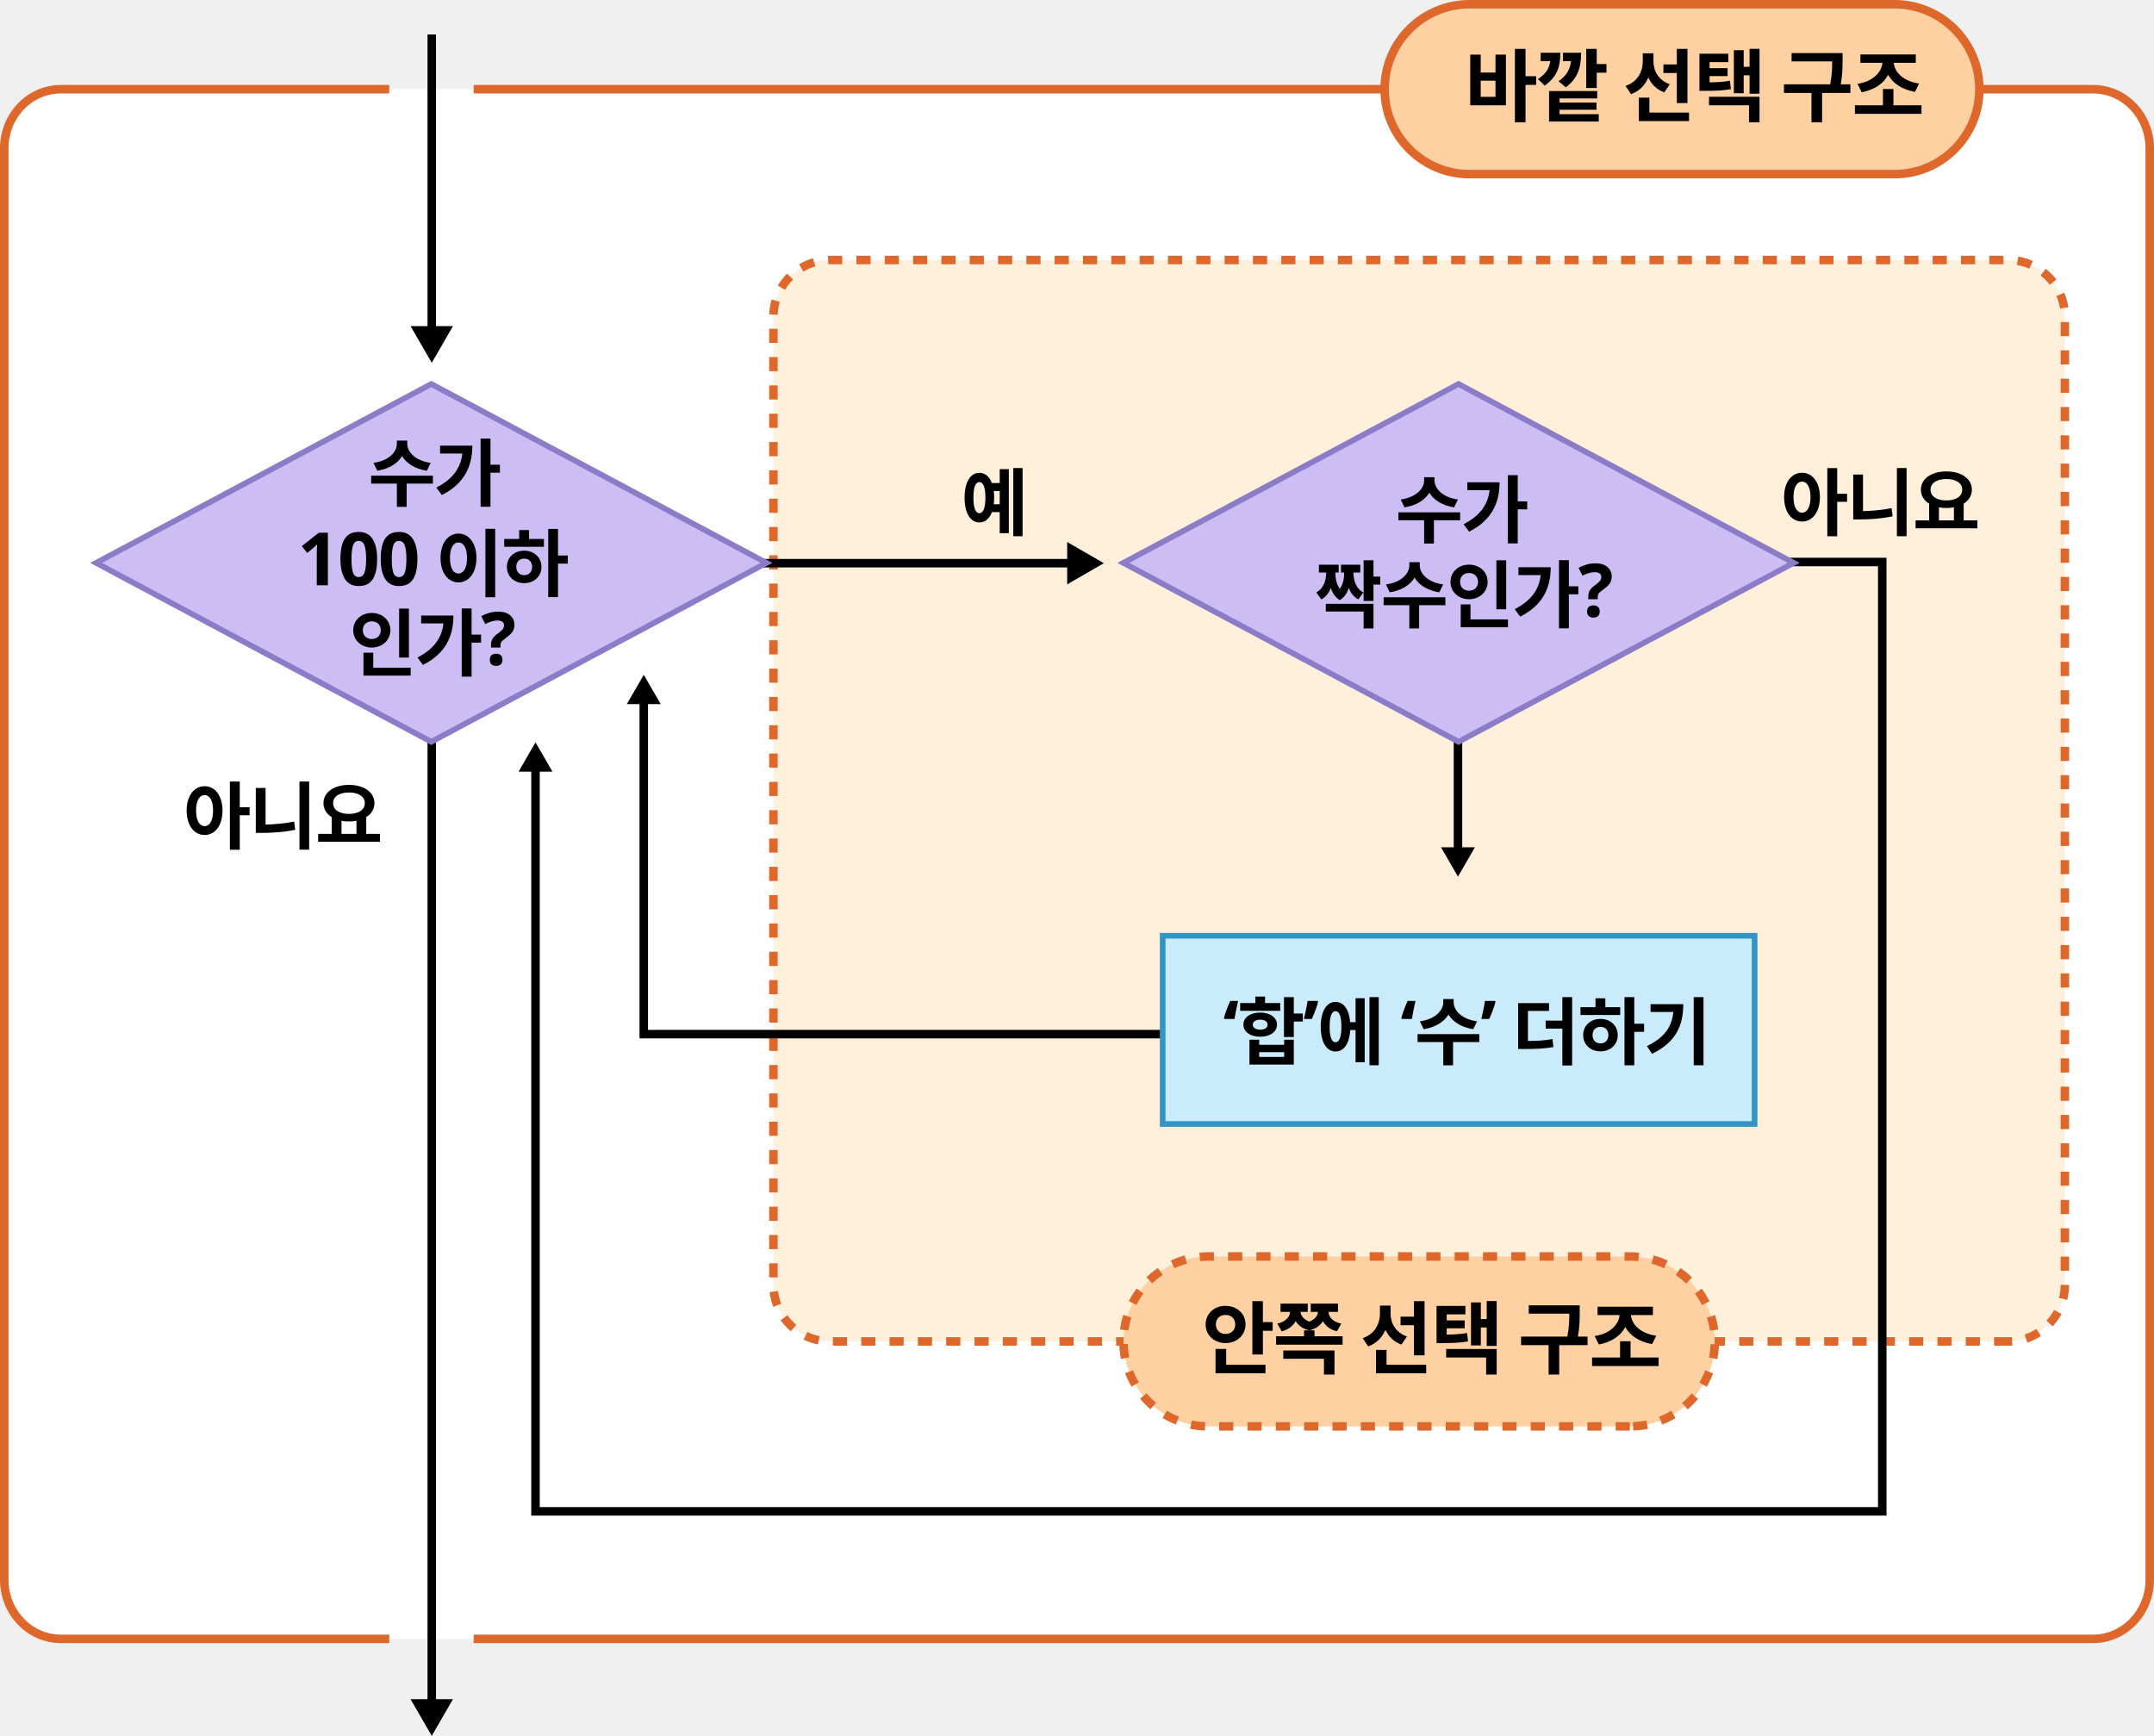
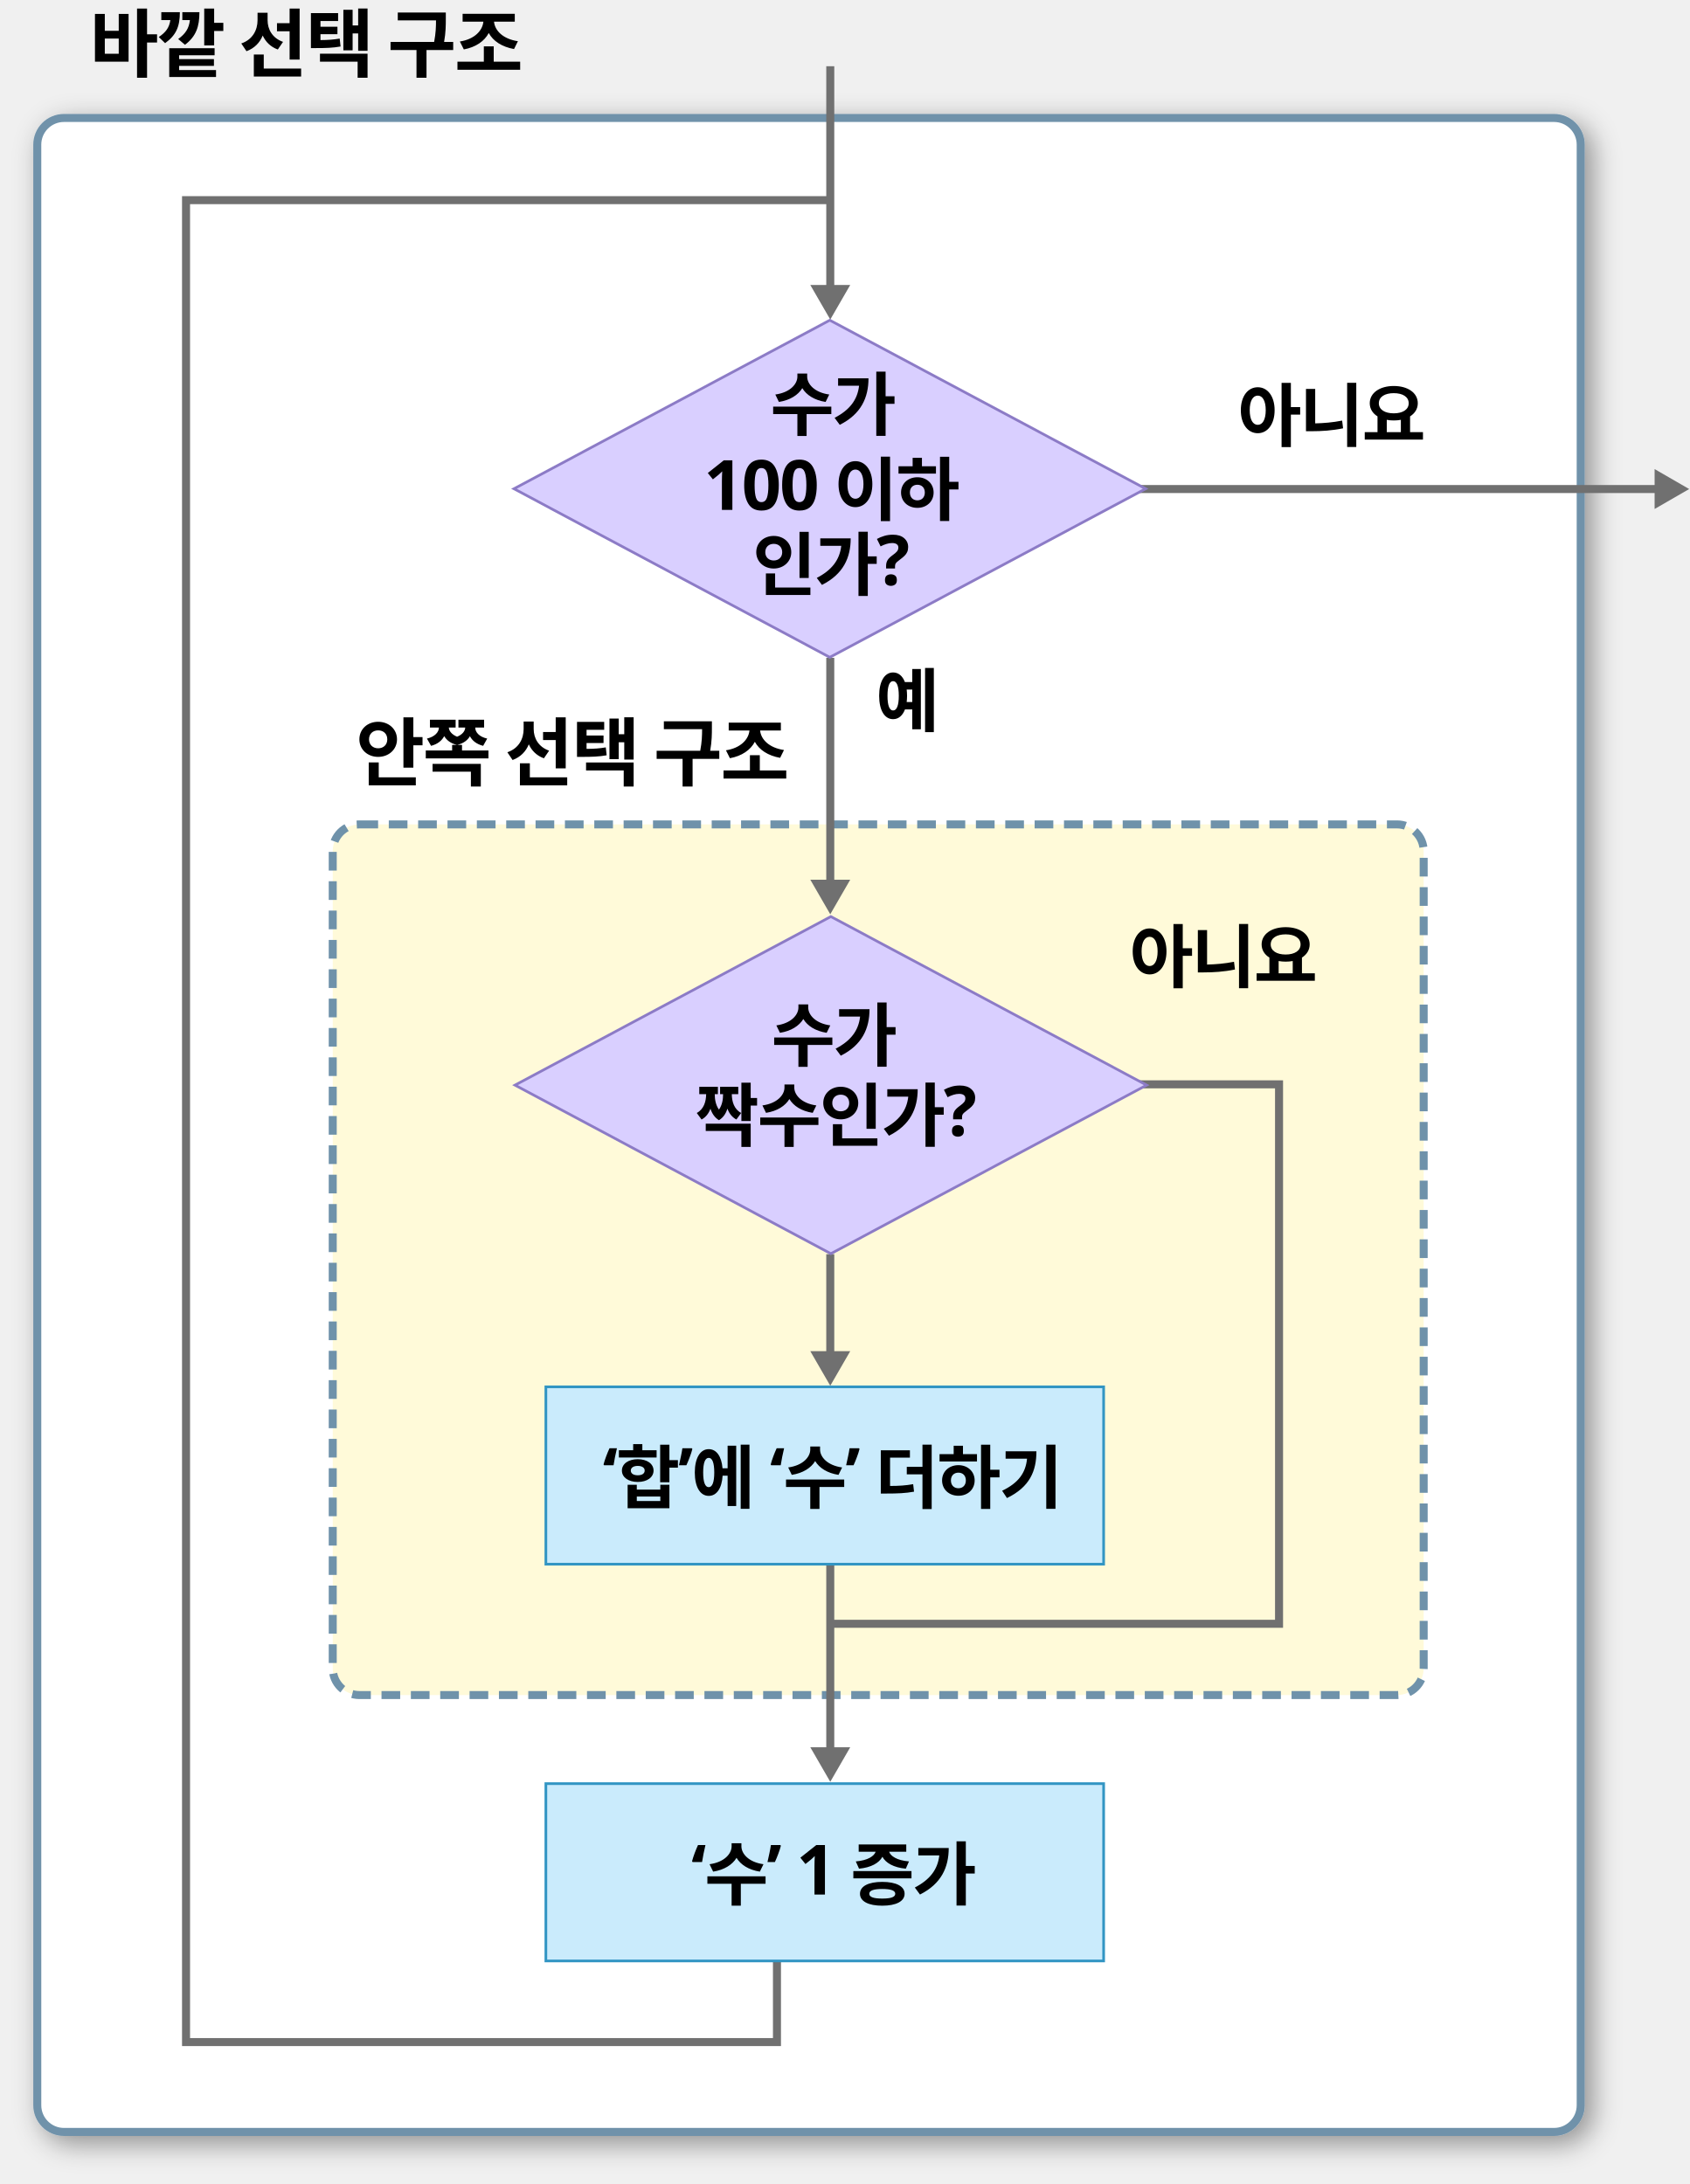
- <svg xmlns="http://www.w3.org/2000/svg" id="_레이어_1" data-name="레이어 1" viewBox="0 0 760.548 612.953">
+ <svg xmlns="http://www.w3.org/2000/svg" id="_레이어_1" data-name="레이어 1" viewBox="0 0 632.936 818.569">
  <defs>
    <style>
      .cls-1 {
-         fill: #de672b;
-       }
- 
-       .cls-1, .cls-2, .cls-3, .cls-4, .cls-5 {
+         fill: #707070;
        stroke-width: 0px;
      }

-       .cls-6 {
+       .cls-2 {
+         fill: none;
+         stroke: #707070;
+       }
+ 
+       .cls-2, .cls-3, .cls-4, .cls-5, .cls-6 {
+         stroke-miterlimit: 10;
+       }
+ 
+       .cls-2, .cls-4, .cls-5 {
+         stroke-width: 3px;
+       }
+ 
+       .cls-7 {
        font-size: 28px;
        letter-spacing: -.025em;
      }

-       .cls-6, .cls-7 {
+       .cls-7, .cls-8 {
        font-family: Pretendard-Bold-KSCpc-EUC-H, Pretendard;
        font-weight: 700;
      }

-       .cls-3, .cls-8 {
-         fill: #ffd0a1;
+       .cls-3 {
+         fill: #caebfc;
+         stroke: #3295c3;
      }

-       .cls-7 {
+       .cls-8 {
        font-size: 26px;
        letter-spacing: -.025em;
      }

-       .cls-9 {
-         fill: #caebfc;
-         stroke: #3295c3;
+       .cls-4 {
+         fill: #fff;
+         filter: url(#drop-shadow-2);
      }

-       .cls-9, .cls-10, .cls-11, .cls-8, .cls-12 {
-         stroke-miterlimit: 10;
-       }
- 
-       .cls-9, .cls-11 {
-         stroke-width: 2px;
-       }
- 
-       .cls-10 {
-         stroke: #000;
-       }
- 
-       .cls-10, .cls-8, .cls-12 {
-         stroke-width: 3px;
-       }
- 
-       .cls-10, .cls-12 {
-         fill: none;
-       }
- 
-       .cls-4 {
-         fill: #fff;
-       }
- 
-       .cls-11 {
-         fill: #ccbef4;
-         stroke: #8c7bc6;
-       }
- 
-       .cls-8, .cls-12 {
-         stroke: #de672b;
+       .cls-4, .cls-5 {
+         stroke: #6f92aa;
      }

      .cls-5 {
-         fill: #fff0dc;
+         fill: #fffad9;
+         stroke-dasharray: 0 0 7 4;
+       }
+ 
+       .cls-6 {
+         fill: #d9cfff;
+         stroke: #8c7bc6;
      }
    </style>
+     <filter id="drop-shadow-2" filterUnits="userSpaceOnUse">
+       <feOffset dx="3" dy="3" />
+       <feGaussianBlur result="blur" stdDeviation="5" />
+       <feFlood flood-color="#000" flood-opacity=".4" />
+       <feComposite in2="blur" operator="in" />
+       <feComposite in="SourceGraphic" />
+     </filter>
  </defs>
-   <path class="cls-4" d="m739.048,31.5H21.5c-11.046,0-20,9.353-20,20.889v505.427c0,11.537,8.954,20.889,20,20.889h717.548c11.046,0,20-9.353,20-20.889V52.389c0-11.537-8.954-20.889-20-20.889Z" />
+   <rect class="cls-4" x="13.968" y="44.214" width="578.323" height="754.839" rx="10" ry="10" />
+   <rect class="cls-5" x="124.677" y="308.988" width="408.774" height="326.323" rx="10" ry="10" />
+   <polyline class="cls-2" points="399.516 406.41 479.258 406.41 479.258 608.601 311.258 608.601" />
+   <polyline class="cls-2" points="291.129 734.409 291.129 765.375 69.71 765.375 69.71 75.019 311.131 75.019" />
+   <text class="cls-7" transform="translate(133.351 292.307)">
+     <tspan x="0" y="0">안쪽 선택 구조</tspan>
+   </text>
  <g>
-     <g>
-       <g>
-         <rect class="cls-5" x="273.081" y="91.805" width="456" height="381.871" rx="20" ry="20" />
-         <path class="cls-1" d="m709.102,475.176h-5.021v-3h5c.406-.018.852-.015,1.272-.043l.205,2.993c-.48.033-.968.05-1.457.05Zm-10.021,0h-5v-3h5v3Zm-10,0h-5v-3h5v3Zm-10,0h-5v-3h5v3Zm-10,0h-5v-3h5v3Zm-10,0h-5v-3h5v3Zm-10,0h-5v-3h5v3Zm-10,0h-5v-3h5v3Zm-10,0h-5v-3h5v3Zm-10,0h-5v-3h5v3Zm-10,0h-5v-3h5v3Zm-10,0h-5v-3h5v3Zm-10,0h-5v-3h5v3Zm-10,0h-5v-3h5v3Zm-10,0h-5v-3h5v3Zm-10,0h-5v-3h5v3Zm-10,0h-5v-3h5v3Zm-10,0h-5v-3h5v3Zm-10,0h-5v-3h5v3Zm-10,0h-5v-3h5v3Zm-10,0h-5v-3h5v3Zm-10,0h-5v-3h5v3Zm-10,0h-5v-3h5v3Zm-10,0h-5v-3h5v3Zm-10,0h-5v-3h5v3Zm-10,0h-5v-3h5v3Zm-10,0h-5v-3h5v3Zm-10,0h-5v-3h5v3Zm-10,0h-5v-3h5v3Zm-10,0h-5v-3h5v3Zm-10,0h-5v-3h5v3Zm-10,0h-5v-3h5v3Zm-10,0h-5v-3h5v3Zm-10,0h-5v-3h5v3Zm-10,0h-5v-3h5v3Zm-10,0h-5v-3h5v3Zm-10,0h-5v-3h5v3Zm-10,0h-5v-3h5v3Zm-10,0h-5v-3h5v3Zm-10,0h-5v-3h5v3Zm-10,0h-5v-3h5v3Zm-10,0h-5v-3h5v3Zm-10.27-.429c-1.756-.357-3.465-.937-5.08-1.723l1.312-2.697c1.389.676,2.857,1.174,4.365,1.481l-.598,2.939Zm427.01-.659l-.945-2.847c1.456-.484,2.854-1.153,4.155-1.99l1.623,2.523c-1.513.972-3.139,1.75-4.833,2.313Zm-436.58-3.989c-1.367-1.155-2.591-2.478-3.636-3.933l2.438-1.75c.9,1.254,1.955,2.395,3.134,3.391l-1.936,2.292Zm445.525-1.754l-2.191-2.05c1.057-1.129,1.97-2.385,2.716-3.734l2.625,1.451c-.865,1.565-1.925,3.023-3.149,4.333Zm-451.72-6.886c-.653-1.668-1.094-3.418-1.312-5.199l2.979-.363c.187,1.531.565,3.035,1.126,4.469l-2.793,1.093Zm456.855-2.429l-2.904-.751c.384-1.487.58-3.025.583-4.572l3,.005c-.003,1.799-.231,3.588-.679,5.318Zm-455.321-7.945h-3v-5h3v5Zm456-2.375h-3v-5h3v5Zm-456-7.625h-3v-5h3v5Zm456-2.375h-3v-5h3v5Zm-456-7.625h-3v-5h3v5Zm456-2.375h-3v-5h3v5Zm-456-7.625h-3v-5h3v5Zm456-2.375h-3v-5h3v5Zm-456-7.625h-3v-5h3v5Zm456-2.375h-3v-5h3v5Zm-456-7.625h-3v-5h3v5Zm456-2.375h-3v-5h3v5Zm-456-7.625h-3v-5h3v5Zm456-2.375h-3v-5h3v5Zm-456-7.625h-3v-5h3v5Zm456-2.375h-3v-5h3v5Zm-456-7.625h-3v-5h3v5Zm456-2.375h-3v-5h3v5Zm-456-7.625h-3v-5h3v5Zm456-2.375h-3v-5h3v5Zm-456-7.625h-3v-5h3v5Zm456-2.375h-3v-5h3v5Zm-456-7.625h-3v-5h3v5Zm456-2.375h-3v-5h3v5Zm-456-7.625h-3v-5h3v5Zm456-2.375h-3v-5h3v5Zm-456-7.625h-3v-5h3v5Zm456-2.375h-3v-5h3v5Zm-456-7.625h-3v-5h3v5Zm456-2.375h-3v-5h3v5Zm-456-7.625h-3v-5h3v5Zm456-2.375h-3v-5h3v5Zm-456-7.625h-3v-5h3v5Zm456-2.375h-3v-5h3v5Zm-456-7.625h-3v-5h3v5Zm456-2.375h-3v-5h3v5Zm-456-7.625h-3v-5h3v5Zm456-2.375h-3v-5h3v5Zm-456-7.625h-3v-5h3v5Zm456-2.375h-3v-5h3v5Zm-456-7.625h-3v-5h3v5Zm456-2.375h-3v-5h3v5Zm-456-7.625h-3v-5h3v5Zm456-2.375h-3v-5h3v5Zm-456-7.625h-3v-5h3v5Zm456-2.375h-3v-5h3v5Zm-456-7.625h-3v-5h3v5Zm456-2.375h-3v-5h3v5Zm-456-7.625h-3v-5h3v5Zm456-2.375h-3v-5h3v5Zm-456-7.625h-3v-5h3v5Zm456-2.375h-3v-5h3v5Zm-456-7.625h-3v-5h3v5Zm456-2.375h-3v-5h3v5Zm-456-7.625h-3v-5h3v5Zm456-2.375h-3v-5h3v5Zm-456-7.625h-3v-5h3v5Zm456-2.375h-3v-5h3v5Zm-456-7.625h-3v-5h3v5Zm456-2.375h-3v-5h3v5Zm-456-7.625h-3v-5h3v5Zm456-2.375h-3v-5h3v5Zm-456-7.625h-3v-5h3v5Zm456-2.375h-3v-5h3v5Zm-456-7.625h-3v-5h3v5Zm456-2.375h-3v-5h3v5Zm-456-7.625h-3v-5h3v5Zm456-2.375h-3v-5h3v5Zm-455.988-7.571l-2.998-.106c.063-1.795.354-3.575.862-5.292l2.877.852c-.437,1.475-.687,3.005-.741,4.547Zm452.768-2.184c-.237-1.522-.668-3.011-1.279-4.427l2.754-1.189c.712,1.647,1.213,3.381,1.49,5.152l-2.965.464Zm-450.174-6.586l-2.574-1.54c.918-1.535,2.026-2.956,3.295-4.223l2.119,2.123c-1.093,1.092-2.049,2.316-2.84,3.64Zm446.552-1.815c-.94-1.222-2.033-2.326-3.246-3.282l1.857-2.356c1.407,1.109,2.674,2.391,3.766,3.809l-2.377,1.83Zm-440.067-4.658l-1.535-2.577c1.544-.92,3.197-1.642,4.912-2.147l.848,2.878c-1.475.434-2.896,1.055-4.225,1.846Zm432.87-1.009c-1.408-.627-2.893-1.074-4.413-1.329l.496-2.959c1.77.296,3.498.817,5.138,1.546l-1.221,2.741Zm-424.098-1.571l-.102-2.998c.245-.008.491-.013.739-.013h4.312v3h-4.312c-.213,0-.426.003-.638.011Zm414.95-.011h-5v-3h5v3Zm-10,0h-5v-3h5v3Zm-10,0h-5v-3h5v3Zm-10,0h-5v-3h5v3Zm-10,0h-5v-3h5v3Zm-10,0h-5v-3h5v3Zm-10,0h-5v-3h5v3Zm-10,0h-5v-3h5v3Zm-10,0h-5v-3h5v3Zm-10,0h-5v-3h5v3Zm-10,0h-5v-3h5v3Zm-10,0h-5v-3h5v3Zm-10,0h-5v-3h5v3Zm-10,0h-5v-3h5v3Zm-10,0h-5v-3h5v3Zm-10,0h-5v-3h5v3Zm-10,0h-5v-3h5v3Zm-10,0h-5v-3h5v3Zm-10,0h-5v-3h5v3Zm-10,0h-5v-3h5v3Zm-10,0h-5v-3h5v3Zm-10,0h-5v-3h5v3Zm-10,0h-5v-3h5v3Zm-10,0h-5v-3h5v3Zm-10,0h-5v-3h5v3Zm-10,0h-5v-3h5v3Zm-10,0h-5v-3h5v3Zm-10,0h-5v-3h5v3Zm-10,0h-5v-3h5v3Zm-10,0h-5v-3h5v3Zm-10,0h-5v-3h5v3Zm-10,0h-5v-3h5v3Zm-10,0h-5v-3h5v3Zm-10,0h-5v-3h5v3Zm-10,0h-5v-3h5v3Zm-10,0h-5v-3h5v3Zm-10,0h-5v-3h5v3Zm-10,0h-5v-3h5v3Zm-10,0h-5v-3h5v3Zm-10,0h-5v-3h5v3Zm-10,0h-5v-3h5v3Z" />
-       </g>
-       <g>
-         <g>
-           <rect class="cls-3" x="396.687" y="443.676" width="208.788" height="60" rx="30" ry="30" />
-           <path class="cls-1" d="m575.475,505.176h-5v-3h5v3Zm-10,0h-5v-3h5v3Zm-10,0h-5v-3h5v3Zm-10,0h-5v-3h5v3Zm-10,0h-5v-3h5v3Zm-10,0h-5v-3h5v3Zm-10,0h-5v-3h5v3Zm-10,0h-5v-3h5v3Zm-10,0h-5v-3h5v3Zm-10,0h-5v-3h5v3Zm-10,0h-5v-3h5v3Zm-10,0h-5v-3h5v3Zm-10,0h-5v-3h5v3Zm-10,0h-5v-3h5v3Zm-10,0h-5v-3h5v3Zm141.2-.022l-.113-2.998c1.583-.059,3.168-.251,4.709-.569l.607,2.938c-1.704.352-3.455.563-5.203.629Zm-151.259-.002c-1.75-.07-3.5-.286-5.201-.641l.613-2.937c1.539.322,3.123.517,4.707.58l-.119,2.998Zm161.489-2.114l-1.088-2.796c1.467-.571,2.898-1.271,4.257-2.083l1.539,2.575c-1.501.897-3.085,1.673-4.708,2.304Zm-171.72-.026c-1.626-.638-3.209-1.418-4.706-2.318l1.547-2.571c1.354.814,2.785,1.52,4.255,2.096l-1.096,2.793Zm180.688-5.331l-1.943-2.285c1.203-1.023,2.329-2.154,3.347-3.362l2.295,1.933c-1.125,1.335-2.369,2.584-3.698,3.715Zm-189.646-.052c-1.326-1.134-2.567-2.387-3.688-3.724l2.299-1.928c1.015,1.21,2.139,2.345,3.339,3.371l-1.949,2.28Zm196.379-7.938l-2.582-1.527c.806-1.362,1.501-2.799,2.065-4.27l2.801,1.075c-.625,1.627-1.394,3.216-2.284,4.722Zm-203.09-.067c-.885-1.504-1.648-3.094-2.271-4.724l2.803-1.069c.562,1.475,1.253,2.912,2.054,4.272l-2.586,1.521Zm206.838-9.693l-2.941-.593c.311-1.542.494-3.127.547-4.712l2.998.099c-.058,1.75-.261,3.502-.604,5.206Zm-210.561-.07c-.338-1.703-.537-3.454-.592-5.206l2.998-.094c.05,1.587.23,3.174.536,4.715l-2.942.585Zm207.933-9.975c-.208-1.567-.55-3.125-1.016-4.631l2.867-.886c.515,1.666.892,3.389,1.123,5.122l-2.975.396Zm-205.281-.063l-2.973-.401c.233-1.729.614-3.451,1.133-5.119l2.865.892c-.47,1.508-.814,3.065-1.025,4.629Zm202.492-8.965c-.711-1.409-1.546-2.768-2.481-4.041l2.416-1.777c1.034,1.407,1.957,2.909,2.743,4.466l-2.678,1.352Zm-199.681-.059l-2.676-1.358c.79-1.554,1.716-3.055,2.754-4.461l2.414,1.782c-.94,1.272-1.778,2.63-2.492,4.037Zm194.083-7.559c-1.136-1.103-2.369-2.117-3.666-3.015l1.707-2.467c1.433.992,2.795,2.112,4.049,3.33l-2.09,2.152Zm-188.465-.049l-2.086-2.156c1.257-1.216,2.622-2.333,4.058-3.32l1.699,2.472c-1.298.893-2.533,1.904-3.671,3.004Zm180.686-5.332c-1.429-.671-2.925-1.225-4.448-1.647l.803-2.891c1.685.467,3.34,1.081,4.921,1.822l-1.275,2.716Zm-172.898-.028l-1.268-2.719c1.583-.738,3.239-1.347,4.921-1.81l.796,2.893c-1.521.418-3.018.969-4.449,1.636Zm163.79-2.5c-.98-.102-1.982-.154-2.977-.154h-1.861v-3h1.861c1.098,0,2.203.057,3.287.169l-.311,2.984Zm-154.68-.007l-.303-2.984c1.06-.108,2.142-.163,3.218-.163h1.927v3h-1.927c-.975,0-1.955.049-2.915.147Zm144.842-.147h-5v-3h5v3Zm-10,0h-5v-3h5v3Zm-10,0h-5v-3h5v3Zm-10,0h-5v-3h5v3Zm-10,0h-5v-3h5v3Zm-10,0h-5v-3h5v3Zm-10,0h-5v-3h5v3Zm-10,0h-5v-3h5v3Zm-10,0h-5v-3h5v3Zm-10,0h-5v-3h5v3Zm-10,0h-5v-3h5v3Zm-10,0h-5v-3h5v3Zm-10,0h-5v-3h5v3Zm-10,0h-5v-3h5v3Z" />
-         </g>
-         <text class="cls-6" transform="translate(424.378 482.88)">
-           <tspan x="0" y="0">안쪽 선택 구조</tspan>
-         </text>
-       </g>
-     </g>
-     <g>
-       <line class="cls-10" x1="152.449" y1="262.128" x2="152.449" y2="602.19" />
-       <polygon class="cls-2" points="144.969 600.001 152.449 612.953 159.928 600.001 144.969 600.001" />
-     </g>
-     <text class="cls-7" transform="translate(64.734 297.741)">
-       <tspan x="0" y="0">아니요</tspan>
-     </text>
-     <g>
-       <line class="cls-10" x1="152.449" y1="12.171" x2="152.449" y2="117.349" />
-       <polygon class="cls-2" points="144.969 115.16 152.449 128.113 159.928 115.16 144.969 115.16" />
-     </g>
-     <g>
-       <path class="cls-12" d="m167.242,578.705h571.806c11.046,0,20-9.352,20-20.889V52.389c0-11.537-8.954-20.889-20-20.889H167.242" />
-       <path class="cls-12" d="m137.435,31.5H21.5c-11.046,0-20,9.352-20,20.889v505.427c0,11.537,8.954,20.889,20,20.889h115.935" />
-     </g>
-     <g>
-       <line class="cls-10" x1="514.79" y1="259.708" x2="514.79" y2="300.936" />
-       <polygon class="cls-2" points="508.807 299.185 514.79 309.547 520.773 299.185 508.807 299.185" />
-     </g>
-     <g>
-       <line class="cls-10" x1="260.274" y1="198.867" x2="378.994" y2="198.867" />
-       <polygon class="cls-2" points="376.806 206.346 389.758 198.867 376.806 191.388 376.806 206.346" />
-     </g>
-     <g>
-       <polyline class="cls-10" points="631.736 198.45 664.597 198.45 664.597 533.676 189.078 533.676 189.078 270.739" />
-       <polygon class="cls-2" points="195.062 272.489 189.078 262.128 183.095 272.489 195.062 272.489" />
-     </g>
-     <text class="cls-7" transform="translate(628.765 187.055)">
-       <tspan x="0" y="0">아니요</tspan>
-     </text>
-     <text class="cls-7" transform="translate(339.328 187.055)">
-       <tspan x="0" y="0">예</tspan>
-     </text>
-     <g>
-       <polyline class="cls-10" points="415.564 365.16 227.304 365.16 227.304 246.886" />
-       <polygon class="cls-2" points="233.287 248.637 227.304 238.275 221.321 248.637 233.287 248.637" />
-     </g>
-     <rect class="cls-9" x="410.528" y="330.43" width="208.998" height="66.462" />
-     <text class="cls-7" transform="translate(431.831 372.008)">
-       <tspan x="0" y="0">‘합’에 ‘수’ 더하기</tspan>
-     </text>
-     <g>
-       <polygon class="cls-11" points="514.984 135.591 396.641 198.763 514.984 261.934 633.327 198.763 514.984 135.591" />
-       <text class="cls-7" transform="translate(492.699 189.609)">
-         <tspan x="0" y="0">수가</tspan>
-         <tspan x="-28.491" y="30">짝수인가?</tspan>
-       </text>
-     </g>
-     <g>
-       <polygon class="cls-11" points="152.274 135.591 33.931 198.763 152.274 261.934 270.617 198.763 152.274 135.591" />
-       <text class="cls-7" transform="translate(129.99 176.674)">
-         <tspan x="0" y="0">수가</tspan>
-         <tspan x="-24.954" y="30">100 이하</tspan>
-         <tspan x="-6.67" y="60">인가?</tspan>
-       </text>
-     </g>
+     <line class="cls-2" x1="311.102" y1="246.553" x2="311.102" y2="331.902" />
+     <polygon class="cls-1" points="303.622 329.714 311.102 342.666 318.581 329.714 303.622 329.714" />
  </g>
  <g>
-     <rect class="cls-8" x="488.894" y="1.5" width="210" height="60" rx="30" ry="30" />
-     <text class="cls-6" transform="translate(517.19 40.703)">
-       <tspan x="0" y="0">바깥 선택 구조</tspan>
+     <line class="cls-2" x1="311.102" y1="470.074" x2="311.102" y2="508.614" />
+     <polygon class="cls-1" points="303.622 506.426 311.102 519.378 318.581 506.426 303.622 506.426" />
+   </g>
+   <g>
+     <line class="cls-2" x1="311.102" y1="566.201" x2="311.102" y2="657.063" />
+     <polygon class="cls-1" points="303.622 654.875 311.102 667.827 318.581 654.875 303.622 654.875" />
+   </g>
+   <text class="cls-8" transform="translate(463.771 165.262)">
+     <tspan x="0" y="0">아니요</tspan>
+   </text>
+   <text class="cls-8" transform="translate(423.255 368.101)">
+     <tspan x="0" y="0">아니요</tspan>
+   </text>
+   <g>
+     <line class="cls-2" x1="311.102" y1="24.824" x2="311.102" y2="109" />
+     <polygon class="cls-1" points="303.622 106.811 311.102 119.763 318.581 106.811 303.622 106.811" />
+   </g>
+   <g>
+     <line class="cls-2" x1="418.927" y1="183.292" x2="622.172" y2="183.292" />
+     <polygon class="cls-1" points="619.983 190.772 632.936 183.292 619.983 175.813 619.983 190.772" />
+   </g>
+   <text class="cls-8" transform="translate(328.172 272.128)">
+     <tspan x="0" y="0">예</tspan>
+   </text>
+   <rect class="cls-3" x="204.536" y="519.795" width="208.998" height="66.462" />
+   <text class="cls-8" transform="translate(225.836 561.371)">
+     <tspan x="0" y="0">‘합’에 ‘수’ 더하기</tspan>
+   </text>
+   <rect class="cls-3" x="204.536" y="668.507" width="208.998" height="66.462" />
+   <text class="cls-8" transform="translate(259.004 710.08)">
+     <tspan x="0" y="0">‘수’ 1 증가</tspan>
+   </text>
+   <g>
+     <polygon class="cls-6" points="311.314 343.537 192.971 406.709 311.314 469.88 429.657 406.709 311.314 343.537" />
+     <text class="cls-8" transform="translate(289.026 397.552)">
+       <tspan x="0" y="0">수가</tspan>
+       <tspan x="-28.491" y="30">짝수인가?</tspan>
    </text>
  </g>
+   <polygon class="cls-6" points="310.927 120.016 192.584 183.188 310.927 246.359 429.27 183.188 310.927 120.016" />
+   <text class="cls-8" transform="translate(288.64 161.101)">
+     <tspan x="0" y="0">수가</tspan>
+     <tspan x="-24.954" y="30">100 이하</tspan>
+     <tspan x="-6.67" y="60">인가?</tspan>
+   </text>
+   <text class="cls-7" transform="translate(33.647 26.646)">
+     <tspan x="0" y="0">바깥 선택 구조</tspan>
+   </text>
</svg>
